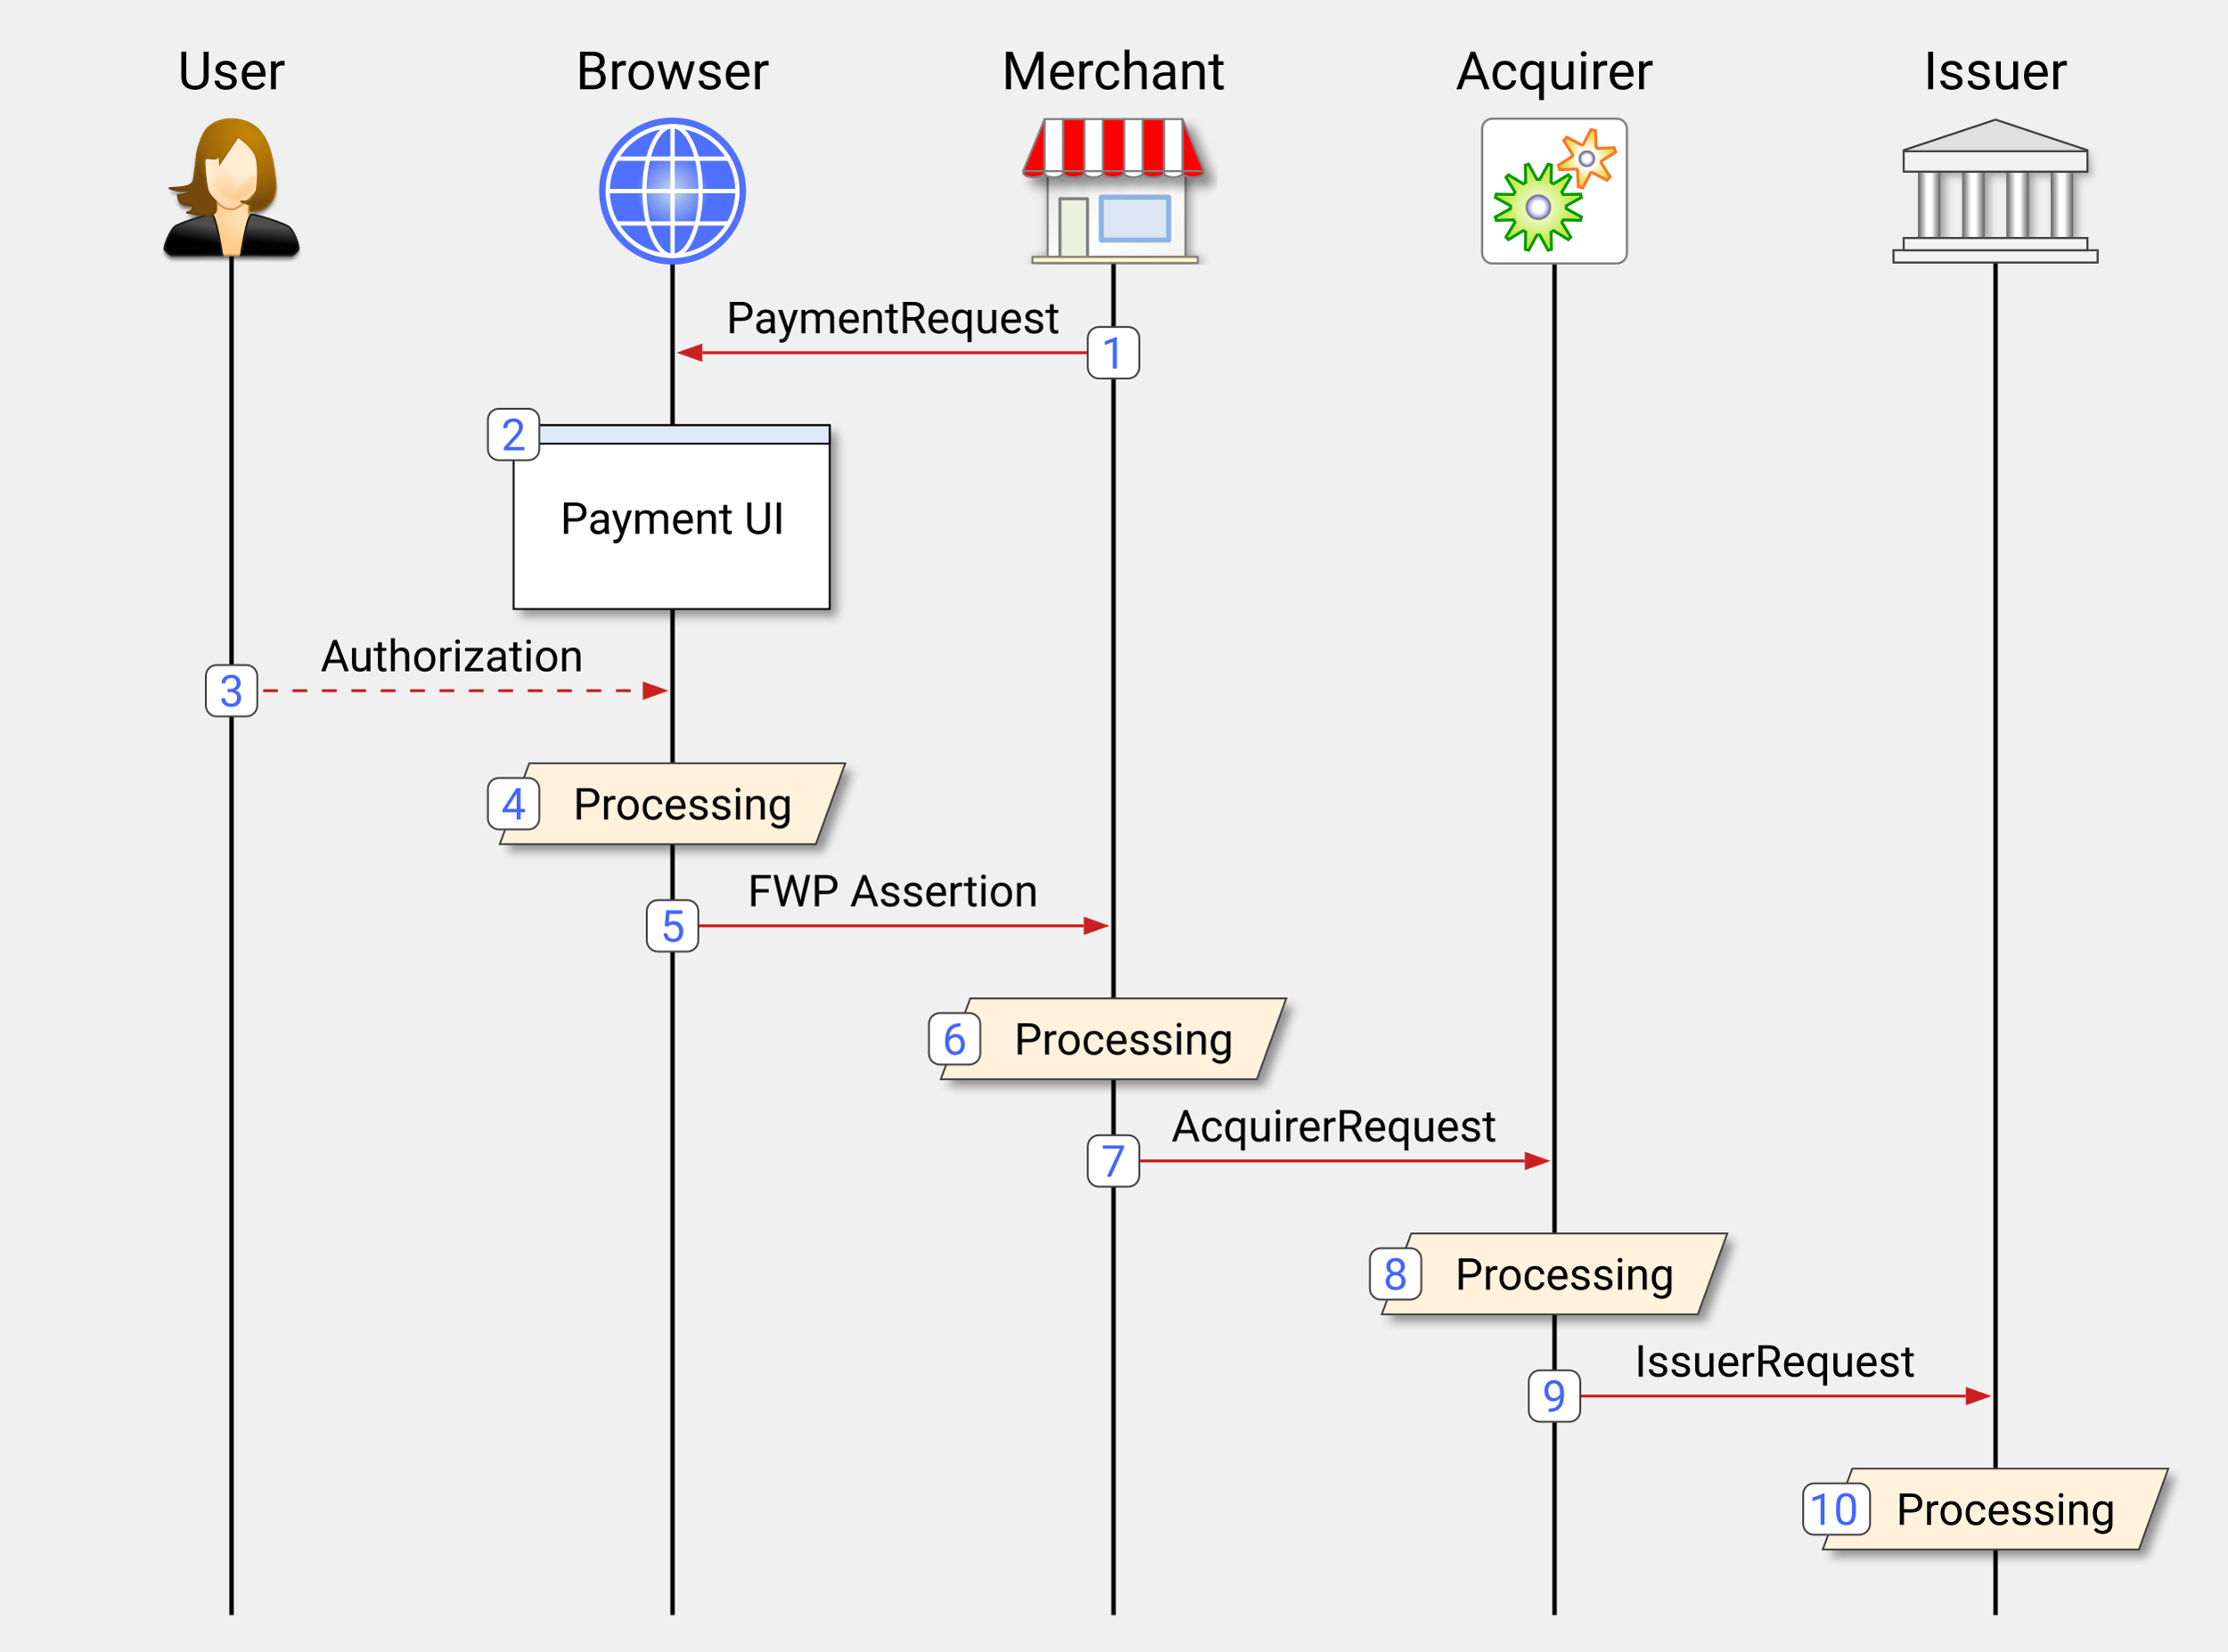
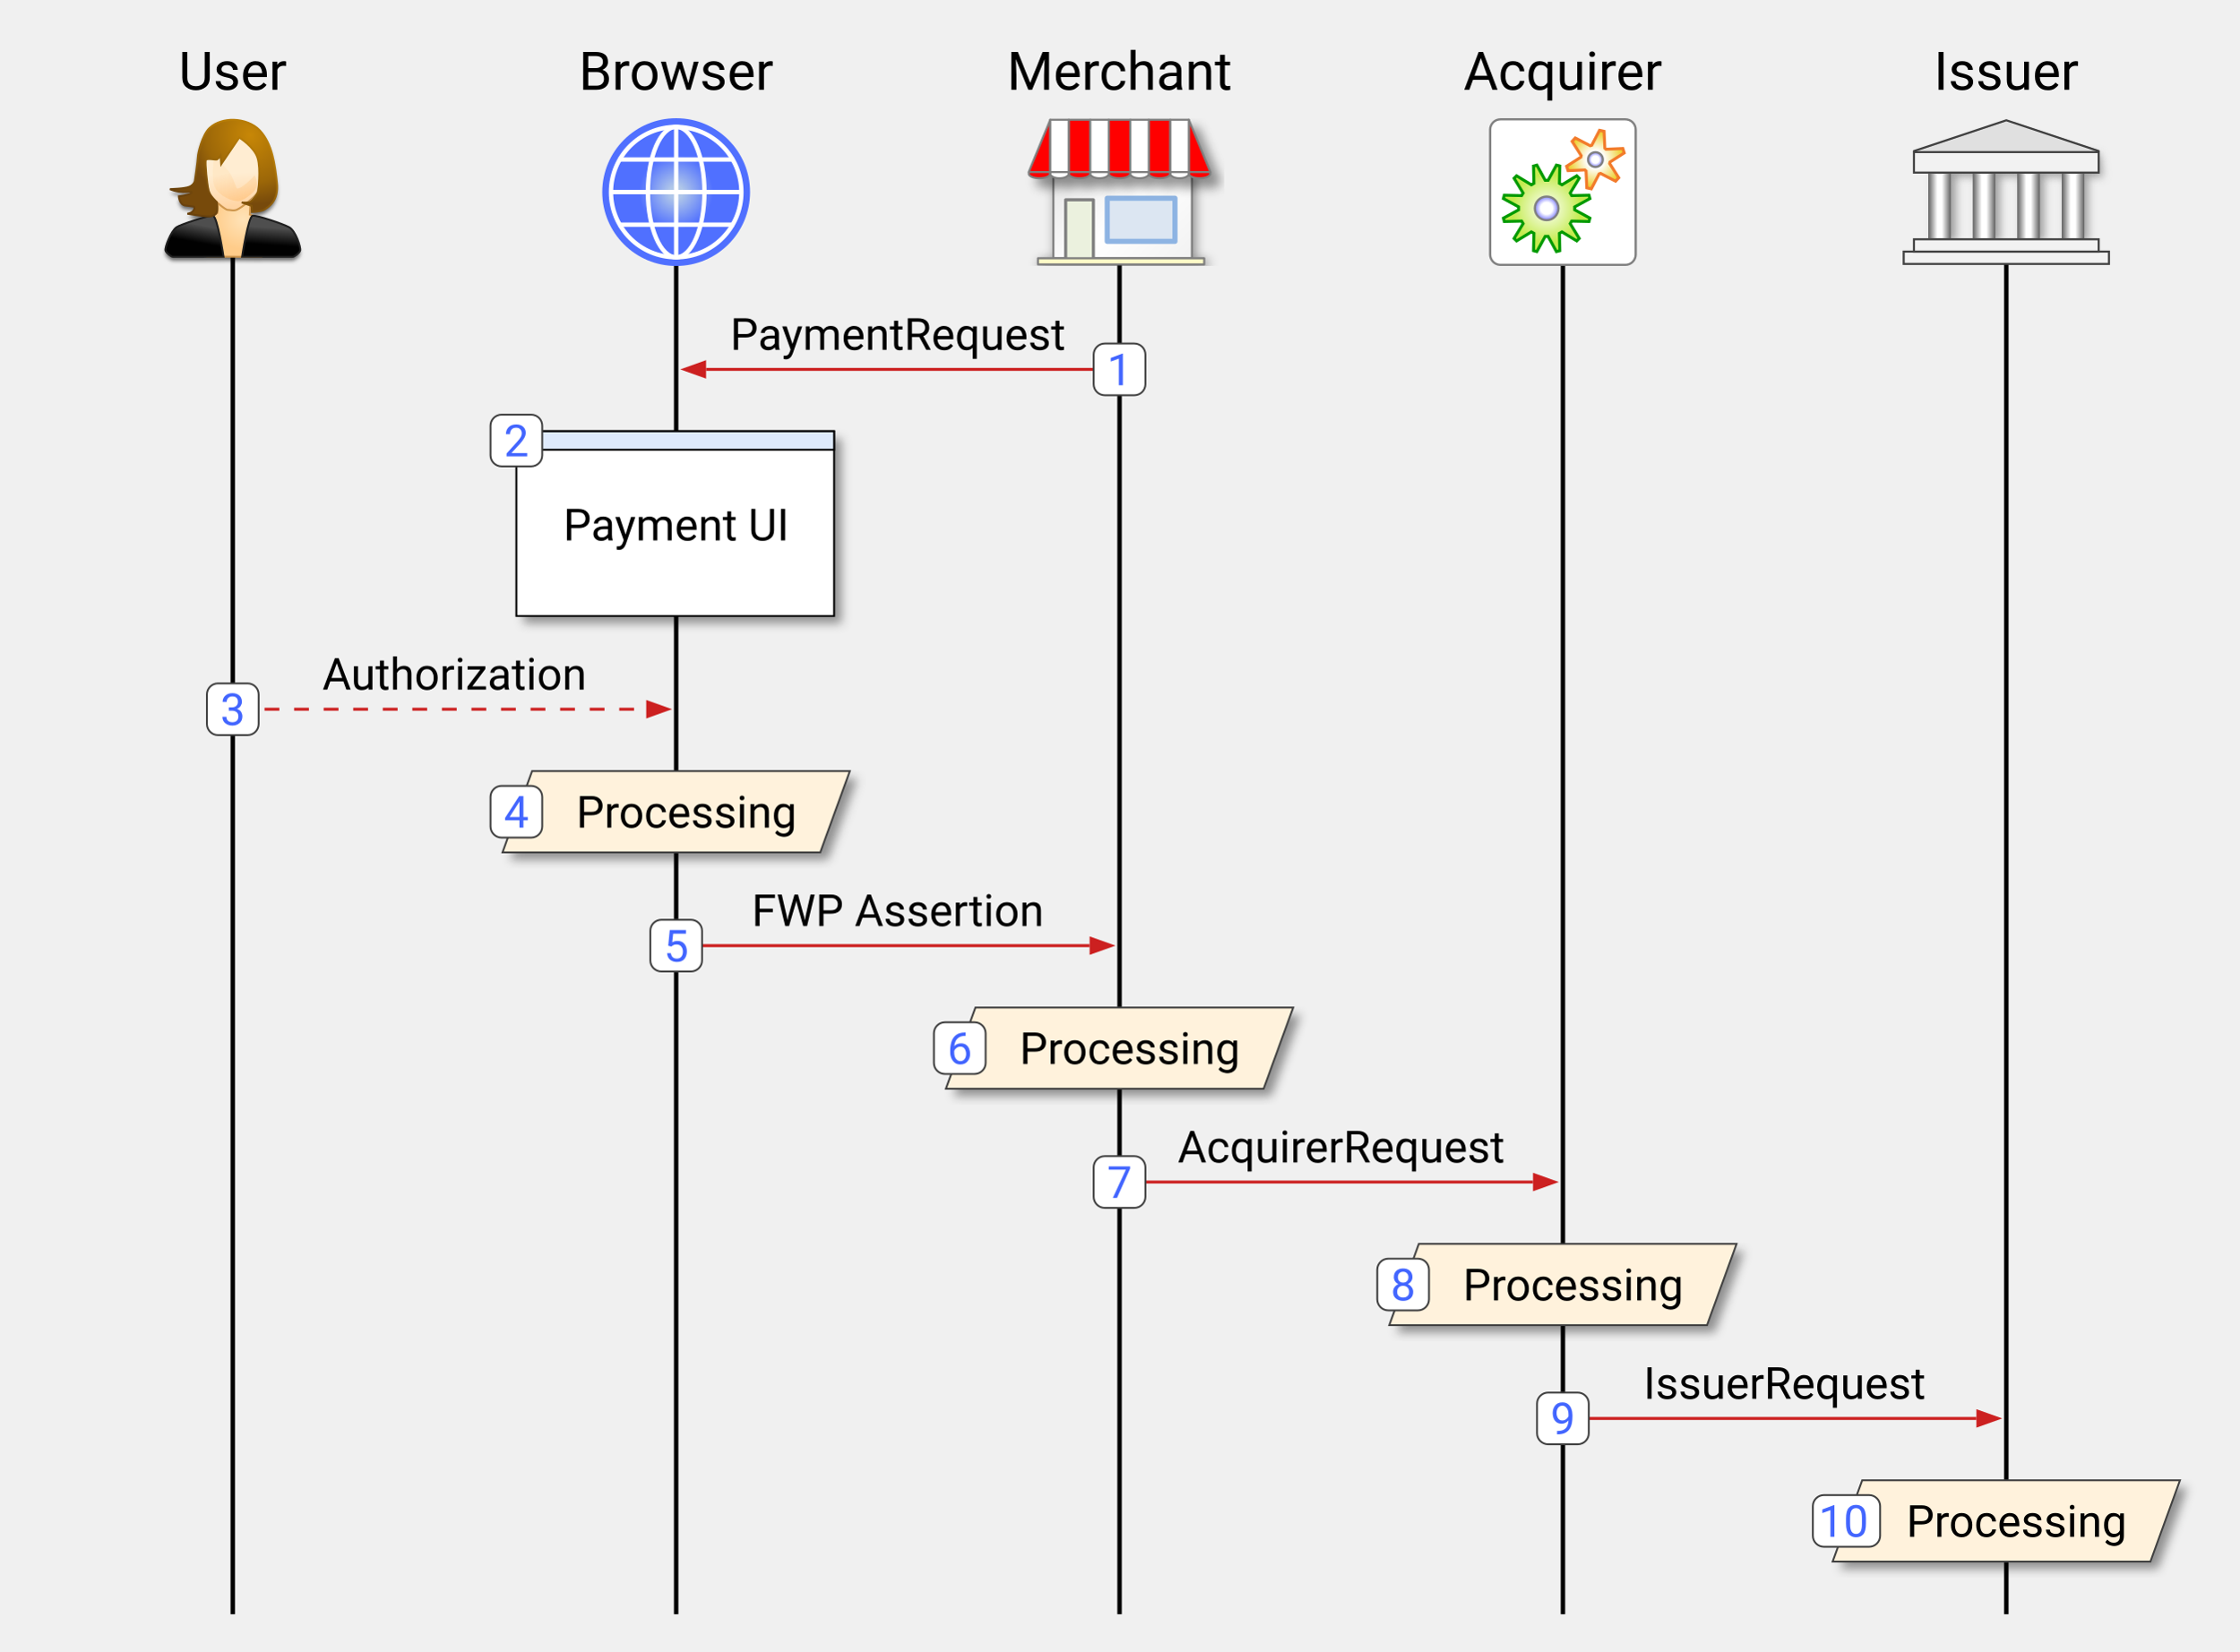
- <svg xmlns="http://www.w3.org/2000/svg" xmlns:xlink="http://www.w3.org/1999/xlink" viewBox="0 0 606 449.6">
+ <svg xmlns="http://www.w3.org/2000/svg" xmlns:xlink="http://www.w3.org/1999/xlink" viewBox="0 0 606 447">
  <defs>
    <filter id="dropShaddow">
      <feGaussianBlur stdDeviation="1.3" />
    </filter>
    <marker id="arrowHead" markerWidth="7" markerHeight="5" refX="0" refY="2.5" orient="auto" markerUnits="userSpaceOnUse">
      <polygon points="0 0, 7 2.5, 0 5" fill="#cc2020" />
    </marker>
  </defs>
-   <line x1="63" y1="67" x2="63" y2="439.6" stroke-width="1.2" stroke="black" />
-   <line x1="183" y1="67" x2="183" y2="439.6" stroke-width="1.2" stroke="black" />
-   <line x1="303" y1="67" x2="303" y2="439.6" stroke-width="1.2" stroke="black" />
-   <line x1="423" y1="67" x2="423" y2="439.6" stroke-width="1.2" stroke="black" />
-   <line x1="543" y1="67" x2="543" y2="439.6" stroke-width="1.2" stroke="black" />
+   <line x1="63" y1="67" x2="63" y2="437" stroke-width="1.2" stroke="black" />
+   <line x1="183" y1="67" x2="183" y2="437" stroke-width="1.2" stroke="black" />
+   <line x1="303" y1="67" x2="303" y2="437" stroke-width="1.2" stroke="black" />
+   <line x1="423" y1="67" x2="423" y2="437" stroke-width="1.2" stroke="black" />
+   <line x1="543" y1="67" x2="543" y2="437" stroke-width="1.2" stroke="black" />
  <svg x="43" y="32.0" width="40" height="40.0" viewBox="0 0 128 128" version="1.1" id="svg3129">
    <defs id="defs3131">
      <linearGradient id="e">
        <stop stop-color="#010101" offset="0" id="stop3134" />
        <stop stop-color="#4e4e4e" offset="1" id="stop3136" />
      </linearGradient>
      <linearGradient id="a">
        <stop stop-color="#868aa8" stop-opacity=".686" offset="0" id="stop3139" />
        <stop stop-color="#a0a4bb" stop-opacity=".561" offset="1" id="stop3141" />
      </linearGradient>
      <linearGradient id="b">
        <stop stop-color="#ffe2ba" stop-opacity=".547" offset="0" id="stop3144" />
        <stop stop-color="#ffc684" offset="1" id="stop3146" />
      </linearGradient>
      <linearGradient id="c">
        <stop stop-color="#ffedd2" offset="0" id="stop3149" />
        <stop stop-color="#ffd5a5" offset="1" id="stop3151" />
      </linearGradient>
      <linearGradient id="d">
        <stop stop-color="#b3b3b3" offset="0" id="stop3154" />
        <stop stop-color="#ce964d" offset="1" id="stop3156" />
      </linearGradient>
      <filter id="f">
        <feGaussianBlur stdDeviation="0.314" id="feGaussianBlur3159" />
      </filter>
      <linearGradient id="y" y2="56.036" xlink:href="#c" gradientUnits="userSpaceOnUse" x2="4.821" gradientTransform="translate(41.286,2.5714)" y1="38.893" x1="3.571" />
      <linearGradient id="x" y2="58.036" xlink:href="#d" gradientUnits="userSpaceOnUse" x2="8.234" gradientTransform="translate(41.286,2.5714)" y1="34.993" x1="9.681" />
      <linearGradient id="w" y2="55.411" xlink:href="#b" gradientUnits="userSpaceOnUse" x2="6.161" gradientTransform="translate(41.286,2.5714)" y1="38.536" x1="1.786" />
      <radialGradient id="j" gradientUnits="userSpaceOnUse" cy="20.53" cx="3.489" gradientTransform="matrix(1,0,0,0.73258,61.286,8.1921)" r="19.097">
        <stop stop-color="#be984f" offset="0" id="stop3165" />
        <stop stop-color="#754c0a" offset="1" id="stop3167" />
      </radialGradient>
      <linearGradient id="v" y2="29.25" gradientUnits="userSpaceOnUse" x2="-7.321" gradientTransform="translate(61.286,2.5714)" y1="7.286" x1="-6.786">
        <stop stop-color="#b47a06" offset="0" id="stop3170" />
        <stop stop-color="#6a410c" offset="1" id="stop3172" />
      </linearGradient>
      <radialGradient id="i" gradientUnits="userSpaceOnUse" cy="26.852" cx="12.304" gradientTransform="matrix(-1.3742,-1.1543,1.6293,-1.9396,7.0338,90.784)" r="4.873">
        <stop stop-color="#b37a07" offset="0" id="stop3175" />
        <stop stop-color="#7c4f0b" offset="1" id="stop3177" />
      </radialGradient>
      <linearGradient id="u" y2="38.714" gradientUnits="userSpaceOnUse" x2="10.893" gradientTransform="translate(21.286,2.5714)" y1="16.214" x1="10">
        <stop stop-color="#af7606" offset="0" id="stop3180" />
        <stop stop-color="#6a410b" stop-opacity=".969" offset="1" id="stop3182" />
      </linearGradient>
      <linearGradient id="t" y2="100.86" gradientUnits="userSpaceOnUse" x2="15" gradientTransform="translate(81.286,2.5714)" y1="79.429" x1="-52.143">
        <stop stop-color="#a0a3bb" stop-opacity=".957" offset="0" id="stop3185" />
        <stop stop-color="#d0d1e2" offset="1" id="stop3187" />
      </linearGradient>
      <linearGradient id="s" y2="56.929" xlink:href="#a" gradientUnits="userSpaceOnUse" x2="-58.571" gradientTransform="translate(81.286,2.5714)" y1="101.57" x1="-16.25" />
      <linearGradient id="r" y2="90.5" gradientUnits="userSpaceOnUse" x2="-21.071" gradientTransform="translate(81.286,2.5714)" y1="72.464" x1="-58.214">
        <stop stop-color="#79819d" stop-opacity=".829" offset="0" id="stop3191" />
        <stop stop-color="#e2e2ed" stop-opacity=".424" offset="1" id="stop3193" />
      </linearGradient>
      <radialGradient id="h" gradientUnits="userSpaceOnUse" cy="93.388" cx="150.89" gradientTransform="matrix(-0.662,0.80825,-0.80978,-0.65231,267.69,34.405)" r="14.984">
        <stop stop-color="#ffe3b8" offset="0" id="stop3196" />
        <stop stop-color="#ffcc8a" offset="1" id="stop3198" />
      </radialGradient>
      <linearGradient id="q" y2="56.036" xlink:href="#c" gradientUnits="userSpaceOnUse" x2="4.821" gradientTransform="translate(81.286,32.571)" y1="38.893" x1="3.571" />
      <linearGradient id="p" y2="55.179" xlink:href="#d" gradientUnits="userSpaceOnUse" x2="7.699" gradientTransform="translate(81.286,32.571)" y1="34.993" x1="9.681" />
      <linearGradient id="o" y2="55.411" xlink:href="#b" gradientUnits="userSpaceOnUse" x2="6.161" gradientTransform="translate(83.286,32.571)" y1="38.536" x1="1.786" />
      <linearGradient id="n" y2="96.117" xlink:href="#e" gradientUnits="userSpaceOnUse" x2="69.827" gradientTransform="translate(1.2857,2.5714)" y1="105.18" x1="68.16" />
      <radialGradient id="g" gradientUnits="userSpaceOnUse" cy="41.346" cx="141.71" gradientTransform="matrix(-1.0275,0.58941,-0.64296,-1.1208,268.12,14.284)" r="28.364">
        <stop stop-color="#b37906" offset="0" id="stop3205" style="stop-color:#c78707;stop-opacity:1;" />
        <stop stop-color="#976408" offset="0.683" id="stop3207" style="stop-color:#9c6708;stop-opacity:1;" />
        <stop stop-color="#74490b" offset="1" id="stop3209" style="stop-color:#774a0b;stop-opacity:1;" />
      </radialGradient>
      <linearGradient id="m" y2="82.286" gradientUnits="userSpaceOnUse" x2="122.14" gradientTransform="translate(-58.714,2.5714)" y1="45.5" x1="144.11">
        <stop stop-color="#b77c06" offset="0" id="stop3212" />
        <stop stop-color="#69410c" offset="1" id="stop3214" />
      </linearGradient>
      <linearGradient id="l" y2="97.188" xlink:href="#e" gradientUnits="userSpaceOnUse" x2="66.077" gradientTransform="matrix(-1,0,0,1,172.39,2.5714)" y1="106.26" x1="66.731" />
      <linearGradient id="k" y2="56.929" xlink:href="#a" gradientUnits="userSpaceOnUse" x2="-58.571" gradientTransform="translate(380,2)" y1="101.57" x1="-16.25" />
      <filter id="z">
        <feGaussianBlur stdDeviation="1.055" id="feGaussianBlur3219" />
      </filter>
      <linearGradient xlink:href="#c" id="linearGradient3279" gradientUnits="userSpaceOnUse" gradientTransform="matrix(1.656798,0,0,1.656798,54.82269,-16.61489)" x1="3.571" y1="38.893" x2="4.821" y2="56.036" />
      <linearGradient xlink:href="#d" id="linearGradient3281" gradientUnits="userSpaceOnUse" gradientTransform="matrix(1.656798,0,0,1.656798,54.82269,-16.61489)" x1="9.681" y1="34.993" x2="7.699" y2="55.179" />
      <radialGradient xlink:href="#h" id="radialGradient3284" gradientUnits="userSpaceOnUse" gradientTransform="matrix(-1.0968,1.339107,-1.341642,-1.080746,363.6564,-13.57632)" cx="150.89" cy="93.388" r="14.984" />
      <linearGradient xlink:href="#b" id="linearGradient3309" gradientUnits="userSpaceOnUse" gradientTransform="translate(83.286,32.571)" x1="1.786" y1="38.536" x2="6.161" y2="55.411" />
      <linearGradient xlink:href="#e" id="linearGradient3312" gradientUnits="userSpaceOnUse" gradientTransform="matrix(-1.656798,0,0,1.656798,205.7636,-66.31816)" x1="66.731" y1="106.26" x2="66.077" y2="97.188" />
      <radialGradient xlink:href="#g" id="radialGradient3315" gradientUnits="userSpaceOnUse" gradientTransform="matrix(-1.70236,0.9765331,-1.065255,-1.856939,364.3688,-46.91275)" cx="141.71" cy="41.346" r="28.364" />
      <linearGradient xlink:href="#m" id="linearGradient3317" gradientUnits="userSpaceOnUse" gradientTransform="matrix(1.656798,0,0,1.656798,-177.129,-66.31816)" x1="144.11" y1="45.5" x2="122.14" y2="82.286" />
      <linearGradient xlink:href="#e" id="linearGradient3320" gradientUnits="userSpaceOnUse" gradientTransform="matrix(1.656798,0,0,1.656798,-77.72162,-66.31816)" x1="68.16" y1="105.18" x2="69.827" y2="96.117" />
    </defs>
    <g transform="matrix(1.656798,0,0,1.656798,-574.7538,-66.31816)" id="g3223" style="opacity:0.572;filter:url(#z)">
      <path d="m 395.19,79.812 -17.875,1.781 0.188,9.906 -2.25,1.562 c -0.021,-0.007 -0.041,-0.028 -0.062,-0.031 -2.33,-0.357 -19.08,5.969 -19.08,5.969 -1.282,0.566 -6.295,10.673 -5.781,12.25 0.432,1.326 3.13,3.25 3.844,3.25 0.714,0 26.531,-0.031 26.531,-0.031 0,0 1.4e-4,-0.062 0,-0.062 l 19.812,0.125 v -0.062 c 7.6,0.009 15.965,0.031 16.406,0.031 0.714,0 3.38,-1.924 3.812,-3.25 0.514,-1.577 -4.468,-11.684 -5.75,-12.25 0,0 -15.834,-5.982 -18.812,-5.969 l -1.719,-0.625 0.73,-12.595 z" id="path3227" />
      <path d="m 379.11,61.429 0.357,4.643 9.464,-13.929 c 0,0 9.643,6.071 9.821,10.714 0.179,4.643 0.179,16.964 0,17.679 -0.18,0.714 -2.68,4.464 -3.93,5.178 -1.25,0.714 -4.643,0.357 -4.643,0.357 l 5.179,1.786 0.179,3.214 c 0,0 5,-0.179 6.786,-1.429 1.786,-1.25 7.321,-4.286 6.25,-13.929 -1.08,-9.642 -3.58,-22.856 -8.94,-27.32 -5.35,-4.464 -10.89,-5.357 -13.57,-5.536 -2.679,-0.179 -8.214,-1.071 -12.679,4.286 -4.464,5.357 -6.071,13.393 -6.071,15 0,1.607 -1.607,12.679 -1.607,12.679 0,0 -0.357,1.964 -2.857,3.036 -2.5,1.071 -10.179,1.25 -10.179,1.25 2.899,1.265 5.975,1.671 9.107,1.429 0.714,-0.179 3.304,-0.446 2.054,0.625 -1.25,1.071 -6.518,1.696 -6.518,1.696 0,0 0.268,4.464 3.482,4.821 3.214,0.357 4.018,0.536 4.018,0.536 0,0 1.161,-0.179 0.446,1.607 -0.714,1.786 -3.482,2.143 -3.482,2.143 0,0 11.607,1.964 12.857,1.25 1.25,-0.714 1.872,-0.78 2.321,-1.607 0.911,-1.674 0.179,-5.714 0.179,-5.714 0,0 -3.571,-3.214 -4.286,-5.893 -0.714,-2.679 -1.964,-14.821 -1.429,-16.071 0.536,-1.25 5.179,0 5.893,-0.357 0.72,-0.359 1.79,-2.144 1.79,-2.144 z" id="path3231" />
    </g>
    <path style="fill:url(#radialGradient3284);stroke:#ce954d;stroke-width:1.65px" id="path3257" d="m 50.382,65.547 0.296,16.433 -9.765,6.749 0.888,31.105 47.048,0.293 -2.071,-33.746 -7.989,-2.935 1.19,-20.844 z" />
    <path style="fill:url(#linearGradient3279);stroke:url(#linearGradient3281);stroke-width:1.657px" id="path3259" d="m 39.178,45.248 c 0,0 3.081,16.125 5.021,20.501 1.884,4.25 13.18,13.598 15.272,13.598 2.092,0 5.217,1.195 8.083,-0.087 4.856,-2.171 15.63,-11.372 17.231,-13.93 3.546,-5.668 2.798,-30.84 2.798,-30.84 L 69.58,10.821 40.011,28.093 z" />
    <path style="fill:url(#linearGradient3309);filter:url(#f)" id="path3261" d="m 98.107,80.571 c -2.722,3.171 -6.603,5.214 -8.036,5.357 -3.571,0.357 -10.488,-2.801 -12.679,-7.321 -1.871,-3.86 -0.536,-15.179 -0.536,-15.179 0,0 4.525,2.521 7.758,6.86 2.589,3.475 3.966,8.949 4.385,9.033 2.232,0.446 8.839,-6.071 9.018,-6.786 0.179,-0.714 3.053,4.58 0.09,8.036 z" transform="matrix(1.656798,0,0,1.656798,-79.85176,-70.57845)" />
    <path d="m 56.006,120.02 c 0,0 -5.325,-34.91 -9.172,-35.504 -3.846,-0.592 -28.315,7.645 -31.589,9.904 -4.734,3.266 -10.388,17.661 -9.536,20.274 0.716,2.197 5.152,5.376 6.336,5.376 1.185,0 43.961,-0.05 43.961,-0.05 z" id="path3265" style="fill:url(#linearGradient3320);stroke:#1f1f1f;stroke-width:1.657px" />
    <path d="M 53.343,32.143 53.935,39.835 69.615,16.758 c 0,0 13.105,8.146 15.958,17.961 2.8,9.63 0.61,27.897 0.314,29.08 -0.296,1.183 -4.438,7.396 -6.509,8.58 -2.071,1.183 -7.692,0.592 -7.692,0.592 l 8.58,2.959 0.296,5.325 c 0,0 8.284,-0.296 11.243,-2.367 C 94.763,76.817 103.935,71.787 102.159,55.81 100.384,39.834 98.183,22.163 87.367,10.545 81.851,4.621 72.972,1.622 64.882,1.374 57.494,1.147 49.254,3.403 43.876,8.474 37.374,14.605 33.817,30.664 33.817,33.326 c 0,2.663 -2.663,21.007 -2.663,21.007 0,0 -0.592,3.254 -4.734,5.03 -4.142,1.775 -16.865,2.071 -16.865,2.071 4.803,2.096 9.9,2.768 15.089,2.367 1.183,-0.296 5.473,-0.74 3.402,1.035 -2.071,1.775 -10.799,2.811 -10.799,2.811 0,0 0.444,7.396 5.769,7.988 5.325,0.592 6.657,0.888 6.657,0.888 0,0 1.923,-0.296 0.74,2.663 -1.183,2.959 -5.769,3.55 -5.769,3.55 0,0 19.23,3.254 21.301,2.071 2.071,-1.183 3.101,-1.293 3.846,-2.663 1.509,-2.773 0.296,-9.467 0.296,-9.467 0,0 -5.917,-5.325 -7.101,-9.763 -1.183,-4.438 -3.254,-24.555 -2.367,-26.626 0.888,-2.071 8.58,0 9.763,-0.592 1.185,-0.593 2.961,-3.552 2.961,-3.552 z" id="path3267" style="fill:url(#radialGradient3315);stroke:url(#linearGradient3317);stroke-width:1.657px" />
    <path d="m 72.042,120.02 c 0,0 5.325,-34.91 9.172,-35.504 3.846,-0.592 26,6.891 31.589,9.904 5.588,3.013 10.388,17.661 9.536,20.274 -0.716,2.197 -5.152,5.376 -6.336,5.376 -1.176,0 -43.957,-0.05 -43.957,-0.05 z" id="path3269" style="fill:url(#linearGradient3312);stroke:#1f1f1f;stroke-width:1.657px" />
  </svg>
  <text x="63" y="24.3" fill="black" font-family="Roboto,sans-serif" font-size="14.4" text-anchor="middle">User</text>
  <svg x="163" y="32.0" width="40" height="40.0" viewBox="0 0 68 68">
    <defs>
      <radialGradient id="browserWorld">
        <stop offset="0.09" stop-color="#afc6e9" />
        <stop offset="0.5" stop-color="#5070ff" />
      </radialGradient>
    </defs>
    <circle cx="34" cy="34" r="34" fill="url(#browserWorld)" />
    <g fill="none" stroke="white" stroke-width="2">
      <circle cx="34" cy="34" r="30" />
      <ellipse cx="34" cy="34" rx="13" ry="30" />
      <line x1="34" y1="4" x2="34" y2="64" />
      <line x1="4" y1="34" x2="64" y2="34" />
      <line x1="7.5" y1="19" x2="60.5" y2="19" />
      <line x1="7.5" y1="49" x2="60.5" y2="49" />
    </g>
  </svg>
  <text x="183" y="24.3" fill="black" font-family="Roboto,sans-serif" font-size="14.4" text-anchor="middle">Browser</text>
  <svg x="274.667" y="32.0" width="56.667" height="40.0" viewBox="0 0 68 48" version="1.1" id="svg158">
    <defs id="defs52">
      <filter id="fx0" x="-128" y="-72" width="1536" height="864" filterUnits="userSpaceOnUse" primitiveUnits="userSpaceOnUse">
        <feComponentTransfer color-interpolation-filters="sRGB" id="feComponentTransfer10">
          <feFuncR type="discrete" tableValues="0 0" id="feFuncR2" />
          <feFuncG type="discrete" tableValues="0 0" id="feFuncG4" />
          <feFuncB type="discrete" tableValues="0 0" id="feFuncB6" />
          <feFuncA type="linear" slope="0.4" intercept="0" id="feFuncA8" />
        </feComponentTransfer>
        <feGaussianBlur stdDeviation="1.778 1.778" id="feGaussianBlur12" />
      </filter>
      <filter id="fx1" x="-128" y="-72" width="1536" height="864" filterUnits="userSpaceOnUse" primitiveUnits="userSpaceOnUse">
        <feComponentTransfer color-interpolation-filters="sRGB" id="feComponentTransfer23">
          <feFuncR type="discrete" tableValues="0 0" id="feFuncR15" />
          <feFuncG type="discrete" tableValues="0 0" id="feFuncG17" />
          <feFuncB type="discrete" tableValues="0 0" id="feFuncB19" />
          <feFuncA type="linear" slope="0.4" intercept="0" id="feFuncA21" />
        </feComponentTransfer>
        <feGaussianBlur stdDeviation="1.778 1.778" id="feGaussianBlur25" />
      </filter>
      <clipPath id="clip2">
        <rect x="0" y="0" width="1280" height="720" id="rect28" />
      </clipPath>
      <clipPath id="clip3">
        <rect x="-2" y="-2" width="73" height="46" id="rect31" />
      </clipPath>
      <clipPath id="clip4">
        <rect x="0" y="0" width="69" height="44" id="rect34" />
      </clipPath>
      <linearGradient x1="291" y1="69" x2="327" y2="105" gradientUnits="userSpaceOnUse" spreadMethod="reflect" id="fill5" gradientTransform="translate(-274,-55)">
        <stop offset="0" stop-color="#E6E6E6" id="stop37" />
        <stop offset="0.006" stop-color="#E6E6E6" id="stop39" />
        <stop offset="0.49" stop-color="#FFFFFF" id="stop41" />
        <stop offset="1" stop-color="#F2F2F2" id="stop43" />
      </linearGradient>
      <clipPath id="clip6">
        <rect x="-2" y="-2" width="77" height="38" id="rect46" />
      </clipPath>
      <clipPath id="clip7">
        <rect x="0" y="0" width="74" height="34" id="rect49" />
      </clipPath>
    </defs>
    <g clip-path="url(#clip3)" filter="url(#fx0)" transform="translate(1,12)" id="g68">
      <g clip-path="url(#clip4)" id="g66">
        <rect x="12.329" y="7.328" width="45" height="27" stroke="#7f7f7f" stroke-linejoin="round" stroke-miterlimit="10" fill="#ff0000" id="rect56" />
        <rect x="16.329" y="15.329" width="9" height="20" stroke="#7f7f7f" stroke-linejoin="round" stroke-miterlimit="10" fill="#ebf1de" id="rect58" />
        <rect x="0" y="0" width="14" height="22" stroke="#8eb4e3" stroke-width="2" stroke-linejoin="round" stroke-miterlimit="10" fill="#dce6f2" transform="matrix(0,-1,-1,0,51.8284,28.8284)" id="rect60" />
        <path d="m 25.328,25.328 1e-4,1e-4" stroke="#4a7ebb" stroke-linejoin="round" stroke-miterlimit="10" fill="none" fill-rule="evenodd" id="path62" />
        <rect x="7.328" y="34.328" width="54" height="2" stroke="#7f7f7f" stroke-linejoin="round" stroke-miterlimit="10" fill="#fdfac7" id="rect64" />
      </g>
    </g>
    <rect x="12.5" y="18.5" width="45" height="27" stroke="#7f7f7f" stroke-width="0.667" stroke-linejoin="round" stroke-miterlimit="10" fill="url(#fill5)" id="rect70" style="fill:url(#fill5)" />
    <rect x="16.5" y="26.5" width="9" height="20" stroke="#7f7f7f" stroke-linejoin="round" stroke-miterlimit="10" fill="#ebf1de" id="rect72" />
    <rect x="-40" y="-52" width="14" height="22" stroke="#8eb4e3" stroke-width="1.667" stroke-linejoin="round" stroke-miterlimit="10" fill="#dce6f2" transform="matrix(0,-1,-1,0,0,0)" id="rect74" />
    <path d="m 25.5,36.5 v 10e-5" stroke="#4a7ebb" stroke-linejoin="round" stroke-miterlimit="10" fill="none" fill-rule="evenodd" id="path76" />
    <g clip-path="url(#clip6)" filter="url(#fx1)" transform="translate(0,-4)" id="g118">
      <g clip-path="url(#clip7)" id="g116">
        <path d="m 7.328,24.828 c 0,-0.829 1.567,-1.5 3.5,-1.5 1.933,0 3.5,0.671 3.5,1.5 0,0.828 -1.567,1.5 -3.5,1.5 -1.933,0 -3.5,-0.672 -3.5,-1.5 z" stroke="#7f7f7f" stroke-linejoin="round" stroke-miterlimit="10" fill="#ff0000" fill-rule="evenodd" id="path80" />
        <path d="m 20.328,24.828 c 0,-0.829 1.567,-1.5 3.5,-1.5 1.933,0 3.5,0.671 3.5,1.5 0,0.828 -1.567,1.5 -3.5,1.5 -1.933,0 -3.5,-0.672 -3.5,-1.5 z" stroke="#7f7f7f" stroke-linejoin="round" stroke-miterlimit="10" fill="#ff0000" fill-rule="evenodd" id="path82" />
        <path d="m 33.328,24.828 c 0,-0.829 1.567,-1.5 3.5,-1.5 1.933,0 3.5,0.671 3.5,1.5 0,0.828 -1.567,1.5 -3.5,1.5 -1.933,0 -3.5,-0.672 -3.5,-1.5 z" stroke="#7f7f7f" stroke-linejoin="round" stroke-miterlimit="10" fill="#ff0000" fill-rule="evenodd" id="path84" />
        <path d="m 46.328,24.828 c 0,-0.829 1.567,-1.5 3.5,-1.5 1.933,0 3.5,0.671 3.5,1.5 0,0.828 -1.567,1.5 -3.5,1.5 -1.933,0 -3.5,-0.672 -3.5,-1.5 z" stroke="#7f7f7f" stroke-linejoin="round" stroke-miterlimit="10" fill="#ff0000" fill-rule="evenodd" id="path86" />
        <path d="m 59.328,24.828 c 0,-0.829 1.567,-1.5 3.5,-1.5 1.933,0 3.5,0.671 3.5,1.5 0,0.828 -1.567,1.5 -3.5,1.5 -1.933,0 -3.5,-0.672 -3.5,-1.5 z" stroke="#7f7f7f" stroke-linejoin="round" stroke-miterlimit="10" fill="#ff0000" fill-rule="evenodd" id="path88" />
        <path d="m 14.329,24.828 c 0,-0.829 1.343,-1.5 3,-1.5 1.657,0 3,0.671 3,1.5 0,0.828 -1.343,1.5 -3,1.5 -1.657,0 -3,-0.672 -3,-1.5 z" stroke="#7f7f7f" stroke-linejoin="round" stroke-miterlimit="10" fill="#ffffff" fill-rule="evenodd" id="path90" />
        <path d="m 27.328,24.828 c 0,-0.829 1.343,-1.5 3,-1.5 1.657,0 3,0.671 3,1.5 0,0.828 -1.343,1.5 -3,1.5 -1.657,0 -3,-0.672 -3,-1.5 z" stroke="#7f7f7f" stroke-linejoin="round" stroke-miterlimit="10" fill="#ffffff" fill-rule="evenodd" id="path92" />
        <path d="m 40.328,24.828 c 0,-0.829 1.343,-1.5 3,-1.5 1.657,0 3,0.671 3,1.5 0,0.828 -1.343,1.5 -3,1.5 -1.657,0 -3,-0.672 -3,-1.5 z" stroke="#7f7f7f" stroke-linejoin="round" stroke-miterlimit="10" fill="#ffffff" fill-rule="evenodd" id="path94" />
        <path d="m 53.328,24.828 c 0,-0.829 1.343,-1.5 3,-1.5 1.657,0 3,0.671 3,1.5 0,0.828 -1.343,1.5 -3,1.5 -1.657,0 -3,-0.672 -3,-1.5 z" stroke="#7f7f7f" stroke-linejoin="round" stroke-miterlimit="10" fill="#ffffff" fill-rule="evenodd" id="path96" />
        <path d="M 0,17 V 0 l 7,17 z" stroke="#7f7f7f" stroke-linejoin="round" stroke-miterlimit="10" fill="#ff0000" fill-rule="evenodd" transform="matrix(-1,0,0,1,14.3285,7.32848)" id="path98" />
        <rect x="20.329" y="7.328" width="7" height="17" stroke="#7f7f7f" stroke-linejoin="round" stroke-miterlimit="10" fill="#ff0000" id="rect100" />
        <rect x="33.328" y="7.328" width="7" height="17" stroke="#7f7f7f" stroke-linejoin="round" stroke-miterlimit="10" fill="#ff0000" id="rect102" />
        <rect x="46.328" y="7.328" width="7" height="17" stroke="#7f7f7f" stroke-linejoin="round" stroke-miterlimit="10" fill="#ff0000" id="rect104" />
        <path d="M 59.328,24.328 V 7.328 l 7,17 z" stroke="#7f7f7f" stroke-linejoin="round" stroke-miterlimit="10" fill="#ff0000" fill-rule="evenodd" id="path106" />
        <rect x="14.329" y="7.328" width="6" height="17" stroke="#7f7f7f" stroke-linejoin="round" stroke-miterlimit="10" fill="#ffffff" id="rect108" />
        <rect x="27.329" y="7.328" width="6" height="17" stroke="#7f7f7f" stroke-linejoin="round" stroke-miterlimit="10" fill="#ffffff" id="rect110" />
        <rect x="40.328" y="7.328" width="6" height="17" stroke="#7f7f7f" stroke-linejoin="round" stroke-miterlimit="10" fill="#ffffff" id="rect112" />
        <rect x="53.328" y="7.328" width="6" height="17" stroke="#7f7f7f" stroke-linejoin="round" stroke-miterlimit="10" fill="#ffffff" id="rect114" />
      </g>
    </g>
    <path d="m 4.5,18 c 0,-0.829 1.567,-1.5 3.5,-1.5 1.933,0 3.5,0.671 3.5,1.5 0,0.828 -1.567,1.5 -3.5,1.5 -1.933,0 -3.5,-0.672 -3.5,-1.5 z" stroke="#7f7f7f" stroke-width="0.667" stroke-linejoin="round" stroke-miterlimit="10" fill="#ff0000" fill-rule="evenodd" id="path120" />
    <path d="m 17.5,18 c 0,-0.829 1.567,-1.5 3.5,-1.5 1.933,0 3.5,0.671 3.5,1.5 0,0.828 -1.567,1.5 -3.5,1.5 -1.933,0 -3.5,-0.672 -3.5,-1.5 z" stroke="#7f7f7f" stroke-width="0.667" stroke-linejoin="round" stroke-miterlimit="10" fill="#ff0000" fill-rule="evenodd" id="path122" />
    <path d="m 30.5,18 c 0,-0.829 1.567,-1.5 3.5,-1.5 1.933,0 3.5,0.671 3.5,1.5 0,0.828 -1.567,1.5 -3.5,1.5 -1.933,0 -3.5,-0.672 -3.5,-1.5 z" stroke="#7f7f7f" stroke-width="0.667" stroke-linejoin="round" stroke-miterlimit="10" fill="#ff0000" fill-rule="evenodd" id="path124" />
    <path d="m 43.5,18 c 0,-0.829 1.567,-1.5 3.5,-1.5 1.933,0 3.5,0.671 3.5,1.5 0,0.828 -1.567,1.5 -3.5,1.5 -1.933,0 -3.5,-0.672 -3.5,-1.5 z" stroke="#7f7f7f" stroke-width="0.667" stroke-linejoin="round" stroke-miterlimit="10" fill="#ff0000" fill-rule="evenodd" id="path126" />
    <path d="m 56.5,18 c 0,-0.829 1.567,-1.5 3.5,-1.5 1.933,0 3.5,0.671 3.5,1.5 0,0.828 -1.567,1.5 -3.5,1.5 -1.933,0 -3.5,-0.672 -3.5,-1.5 z" stroke="#7f7f7f" stroke-width="0.667" stroke-linejoin="round" stroke-miterlimit="10" fill="#ff0000" fill-rule="evenodd" id="path128" />
    <path d="m 11.5,18 c 0,-0.829 1.343,-1.5 3,-1.5 1.657,0 3,0.671 3,1.5 0,0.828 -1.343,1.5 -3,1.5 -1.657,0 -3,-0.672 -3,-1.5 z" stroke="#7f7f7f" stroke-width="0.667" stroke-linejoin="round" stroke-miterlimit="10" fill="#ffffff" fill-rule="evenodd" id="path130" />
    <path d="m 24.5,18 c 0,-0.829 1.343,-1.5 3,-1.5 1.657,0 3,0.671 3,1.5 0,0.828 -1.343,1.5 -3,1.5 -1.657,0 -3,-0.672 -3,-1.5 z" stroke="#7f7f7f" stroke-width="0.667" stroke-linejoin="round" stroke-miterlimit="10" fill="#ffffff" fill-rule="evenodd" id="path132" />
    <path d="m 37.5,18 c 0,-0.829 1.343,-1.5 3,-1.5 1.657,0 3,0.671 3,1.5 0,0.828 -1.343,1.5 -3,1.5 -1.657,0 -3,-0.672 -3,-1.5 z" stroke="#7f7f7f" stroke-width="0.667" stroke-linejoin="round" stroke-miterlimit="10" fill="#ffffff" fill-rule="evenodd" id="path134" />
    <path d="m 50.5,18 c 0,-0.829 1.343,-1.5 3,-1.5 1.657,0 3,0.671 3,1.5 0,0.828 -1.343,1.5 -3,1.5 -1.657,0 -3,-0.672 -3,-1.5 z" stroke="#7f7f7f" stroke-width="0.667" stroke-linejoin="round" stroke-miterlimit="10" fill="#ffffff" fill-rule="evenodd" id="path136" />
    <path d="m 11.5,17.5 v -17 l -7,17 z" stroke="#7f7f7f" stroke-width="0.667" stroke-linejoin="round" stroke-miterlimit="10" fill="#ff0000" fill-rule="evenodd" id="path138" />
    <rect x="17.5" y="0.5" width="7" height="17" stroke="#7f7f7f" stroke-width="0.667" stroke-linejoin="round" stroke-miterlimit="10" fill="#ff0000" id="rect140" />
    <rect x="30.5" y="0.5" width="7" height="17" stroke="#7f7f7f" stroke-width="0.667" stroke-linejoin="round" stroke-miterlimit="10" fill="#ff0000" id="rect142" />
    <rect x="43.5" y="0.5" width="7" height="17" stroke="#7f7f7f" stroke-width="0.667" stroke-linejoin="round" stroke-miterlimit="10" fill="#ff0000" id="rect144" />
    <path d="m 56.5,17.5 v -17 l 7,17 z" stroke="#7f7f7f" stroke-width="0.667" stroke-linejoin="round" stroke-miterlimit="10" fill="#ff0000" fill-rule="evenodd" id="path146" />
    <rect x="11.5" y="0.5" width="6" height="17" stroke="#7f7f7f" stroke-width="0.667" stroke-linejoin="round" stroke-miterlimit="10" fill="#ffffff" id="rect148" />
    <rect x="24.5" y="0.5" width="6" height="17" stroke="#7f7f7f" stroke-width="0.667" stroke-linejoin="round" stroke-miterlimit="10" fill="#ffffff" id="rect150" />
    <rect x="37.5" y="0.5" width="6" height="17" stroke="#7f7f7f" stroke-width="0.667" stroke-linejoin="round" stroke-miterlimit="10" fill="#ffffff" id="rect152" />
    <rect x="50.5" y="0.5" width="6" height="17" stroke="#7f7f7f" stroke-width="0.667" stroke-linejoin="round" stroke-miterlimit="10" fill="#ffffff" id="rect154" />
    <rect x="7.5" y="45.5" width="54" height="2" stroke="#7f7f7f" stroke-width="0.667" stroke-linejoin="round" stroke-miterlimit="10" fill="#fdfac7" id="rect78" />
  </svg>
  <text x="303" y="24.3" fill="black" font-family="Roboto,sans-serif" font-size="14.4" text-anchor="middle">Merchant</text>
  <svg x="403" y="32.0" width="40" height="40.0" viewBox="0 0 1000 1000">
    <defs>
      <radialGradient cx="0.5" cy="0.5" id="bigGearGid" r="0.5" spreadMethod="pad">
        <stop offset="0.0" stop-color="white" />
        <stop offset="0.8" stop-color="#c4eb4e" />
      </radialGradient>
      <radialGradient cx="0.5" cy="0.5" id="smallGearGid" r="0.5" spreadMethod="pad">
        <stop offset="0.3" stop-color="white" />
        <stop offset="1.0" stop-color="#eccb1e" />
      </radialGradient>
      <radialGradient cx="0.5" cy="0.5" id="shaftGid" r="0.5" spreadMethod="pad">
        <stop offset="0.5" stop-color="white" />
        <stop offset="1.0" stop-color="#8080ff" />
      </radialGradient>
    </defs>
    <rect x="7.5" y="7.5" width="985.0" height="985.0" rx="70.0" fill="white" stroke="grey" stroke-width="15.0" />
    <path stroke="#009a00" stroke-width="20.0" fill="url(#bigGearGid)" d="M399.944,799.74 456.209,902.603 478.962,896.506 476.258,779.291 493.481,769.347 593.64,830.297 610.297,813.64 549.347,713.481 559.291,696.258 676.506,698.962 682.603,676.209 579.74,619.944 579.74,600.056 682.603,543.791 676.506,521.038 559.291,523.742 549.347,506.519 610.297,406.36 593.64,389.703 493.481,450.653 476.258,440.709 478.962,323.494 456.209,317.397 399.944,420.26 380.056,420.26 323.791,317.397 301.038,323.494 303.742,440.709 286.519,450.653 186.36,389.703 169.703,406.36 230.653,506.519 220.709,523.742 103.494,521.038 97.397,543.791 200.26,600.056 200.26,619.944 97.397,676.209 103.494,698.962 220.709,696.258 230.653,713.481 169.703,813.64 186.36,830.297 286.519,769.347 303.742,779.291 301.038,896.506 323.791,902.603 380.056,799.74 z" />
    <circle stroke="grey" stroke-width="15.0" fill="url(#shaftGid)" r="80.0" cx="390.0" cy="610.0" />
    <path stroke="#f27b2b" stroke-width="20.0" fill="url(#smallGearGid)" d="M656.392,357.162 661.526,471.261 692.165,478.054 745.038,376.815 755.021,373.667 856.4,426.271 877.602,403.132 816.363,306.724 818.629,296.505 914.874,235.01 905.437,205.079 791.325,209.909 783.608,202.838 778.474,88.739 747.835,81.946 694.962,183.185 684.979,186.333 583.6,133.729 562.398,156.868 623.637,253.276 621.371,263.495 525.126,324.99 534.563,354.921 648.675,350.091 z" />
    <circle stroke="grey" stroke-width="15.0" fill="url(#shaftGid)" r="50.0" cx="720.0" cy="280.0" />
  </svg>
  <text x="423" y="24.3" fill="black" font-family="Roboto,sans-serif" font-size="14.4" text-anchor="middle">Acquirer</text>
  <svg x="512.444" y="32.0" width="61.111" height="40.0" viewBox="0 0 110 72">
    <defs>
      <linearGradient id="bankPillar" x1="0" x2="1">
        <stop offset="0" stop-color="#606060" />
        <stop offset="0.4" stop-color="#ffffff" />
        <stop offset="0.6" stop-color="#ffffff" />
        <stop offset="1" stop-color="#606060" />
      </linearGradient>
      <filter height="200%" id="bankShaddow" width="200%" x="-50%" y="-50%">
        <feGaussianBlur stdDeviation="2" />
      </filter>
    </defs>
    <g fill="#a0a0a0" filter="url(#bankShaddow)">
      <path d="m19.5,17.5l21.67,0l0,11l-10.67,0l0,31.5l-11,0" />
      <path d="m41,17.5l21.67,0l0,11l-10.67,0l0,31.5l-11,0" />
      <path d="m62.5,17.5l21.67,0l0,11l-10.67,0l0,31.5l-11,0" />
      <path d="m 84,17.5 h 16.772 L 102.052,28.78 95,28.5 V 60 h -11" />
    </g>
    <rect fill="url(#bankPillar)" height="31.5" width="11" x="17" y="27" />
    <rect fill="url(#bankPillar)" height="31.5" width="11" x="38.66" y="27" />
    <rect fill="url(#bankPillar)" height="31.5" width="11" x="60.33" y="27" />
    <rect fill="url(#bankPillar)" height="31.5" width="11" x="82" y="27" />
    <path d="m10,16l45,-15l45,15" fill="#e0e0e0" stroke="#404040" stroke-linecap="round" />
    <rect fill="#f2f2f2" height="10" stroke="#404040" width="90" x="10" y="16.5" />
    <rect fill="#f2f2f2" height="6" stroke="#404040" width="100" x="5" y="65" />
    <rect fill="#f2f2f2" height="6" stroke="#404040" width="90" x="10" y="59" />
  </svg>
  <text x="543" y="24.3" fill="black" font-family="Roboto,sans-serif" font-size="14.4" text-anchor="middle">Issuer</text>
-   <line x1="302.4" y1="96" x2="191.1" y2="96" stroke-width="0.8" stroke="#cc2020" marker-end="url(#arrowHead)" />
-   <text x="243" y="90.7" fill="black" font-family="Roboto,sans-serif" font-size="12" text-anchor="middle">PaymentRequest</text>
+   <line x1="302.4" y1="100" x2="191.1" y2="100" stroke-width="0.8" stroke="#cc2020" marker-end="url(#arrowHead)" />
+   <text x="243" y="94.7" fill="black" font-family="Roboto,sans-serif" font-size="12" text-anchor="middle">PaymentRequest</text>
  <a href="#seq-1">
-     <rect x="296" y="89" width="14" height="14" rx="3" fill="white" stroke="#404040" stroke-width="0.5" />
-     <text x="303" y="100.3" fill="#4366ff" font-family="Roboto,sans-serif" font-size="12" text-anchor="middle">1</text>
-   </a>
-   <rect x="141.75" y="117.75" width="86" height="50" fill="black" opacity="0.4" filter="url(#dropShaddow)" />
-   <rect x="139.75" y="115.75" width="86" height="50" fill="white" stroke-width="0.5" stroke="black" />
-   <rect x="139.75" y="115.75" width="86" height="5" fill="#deeafc" stroke-width="0.5" stroke="black" />
-   <text x="183" y="145.3" fill="black" font-family="Roboto,sans-serif" font-size="12" text-anchor="middle">Payment UI</text>
+     <rect x="296" y="93" width="14" height="14" rx="3" fill="white" stroke="#404040" stroke-width="0.5" />
+     <text x="303" y="104.3" fill="#4366ff" font-family="Roboto,sans-serif" font-size="12" text-anchor="middle">1</text>
+   </a>
+   <rect x="141.75" y="118.75" width="86" height="50" fill="black" opacity="0.4" filter="url(#dropShaddow)" />
+   <rect x="139.75" y="116.75" width="86" height="50" fill="white" stroke-width="0.5" stroke="black" />
+   <rect x="139.75" y="116.75" width="86" height="5" fill="#deeafc" stroke-width="0.5" stroke="black" />
+   <text x="183" y="146.3" fill="black" font-family="Roboto,sans-serif" font-size="12" text-anchor="middle">Payment UI</text>
  <a href="#seq-2">
-     <rect x="132.75" y="111.25" width="14" height="14" rx="3" fill="white" stroke="#404040" stroke-width="0.5" />
-     <text x="139.75" y="122.55" fill="#4366ff" font-family="Roboto,sans-serif" font-size="12" text-anchor="middle">2</text>
-   </a>
-   <line x1="63.6" y1="188" x2="174.9" y2="188" stroke-width="0.8" stroke="#cc2020" marker-end="url(#arrowHead)" stroke-dasharray="4" />
-   <text x="123" y="182.7" fill="black" font-family="Roboto,sans-serif" font-size="12" text-anchor="middle">Authorization</text>
+     <rect x="132.75" y="112.25" width="14" height="14" rx="3" fill="white" stroke="#404040" stroke-width="0.5" />
+     <text x="139.75" y="123.55" fill="#4366ff" font-family="Roboto,sans-serif" font-size="12" text-anchor="middle">2</text>
+   </a>
+   <line x1="63.6" y1="192" x2="174.9" y2="192" stroke-width="0.8" stroke="#cc2020" marker-end="url(#arrowHead)" stroke-dasharray="4" />
+   <text x="123" y="186.7" fill="black" font-family="Roboto,sans-serif" font-size="12" text-anchor="middle">Authorization</text>
  <a href="#seq-3">
-     <rect x="56" y="181" width="14" height="14" rx="3" fill="white" stroke="#404040" stroke-width="0.5" />
-     <text x="63" y="192.3" fill="#4366ff" font-family="Roboto,sans-serif" font-size="12" text-anchor="middle">3</text>
-   </a>
-   <path fill="black" opacity="0.4" d="M146,209.75 l86,0 l-8,22 l-86,0Z" filter="url(#dropShaddow)" />
-   <path fill="#fff2dc" stroke="#404040" stroke-width="0.5" d="M144,207.75 l86,0 l-8,22 l-86,0Z" />
-   <text x="185.8" y="223.05" fill="black" font-family="Roboto,sans-serif" font-size="12" text-anchor="middle">Processing</text>
+     <rect x="56" y="185" width="14" height="14" rx="3" fill="white" stroke="#404040" stroke-width="0.5" />
+     <text x="63" y="196.3" fill="#4366ff" font-family="Roboto,sans-serif" font-size="12" text-anchor="middle">3</text>
+   </a>
+   <path fill="black" opacity="0.4" d="M146,210.75 l86,0 l-8,22 l-86,0Z" filter="url(#dropShaddow)" />
+   <path fill="#fff2dc" stroke="#404040" stroke-width="0.5" d="M144,208.75 l86,0 l-8,22 l-86,0Z" />
+   <text x="185.8" y="224.05" fill="black" font-family="Roboto,sans-serif" font-size="12" text-anchor="middle">Processing</text>
  <a href="#seq-4">
-     <rect x="132.75" y="211.75" width="14" height="14" rx="3" fill="white" stroke="#404040" stroke-width="0.5" />
-     <text x="139.75" y="223.05" fill="#4366ff" font-family="Roboto,sans-serif" font-size="12" text-anchor="middle">4</text>
-   </a>
-   <line x1="183.6" y1="252" x2="294.9" y2="252" stroke-width="0.8" stroke="#cc2020" marker-end="url(#arrowHead)" />
-   <text x="243" y="246.7" fill="black" font-family="Roboto,sans-serif" font-size="12" text-anchor="middle">FWP Assertion</text>
+     <rect x="132.75" y="212.75" width="14" height="14" rx="3" fill="white" stroke="#404040" stroke-width="0.5" />
+     <text x="139.75" y="224.05" fill="#4366ff" font-family="Roboto,sans-serif" font-size="12" text-anchor="middle">4</text>
+   </a>
+   <line x1="183.6" y1="256" x2="294.9" y2="256" stroke-width="0.8" stroke="#cc2020" marker-end="url(#arrowHead)" />
+   <text x="243" y="250.7" fill="black" font-family="Roboto,sans-serif" font-size="12" text-anchor="middle">FWP Assertion</text>
  <a href="#seq-5">
-     <rect x="176" y="245" width="14" height="14" rx="3" fill="white" stroke="#404040" stroke-width="0.5" />
-     <text x="183" y="256.3" fill="#4366ff" font-family="Roboto,sans-serif" font-size="12" text-anchor="middle">5</text>
-   </a>
-   <path fill="black" opacity="0.4" d="M266,273.75 l86,0 l-8,22 l-86,0Z" filter="url(#dropShaddow)" />
-   <path fill="#fff2dc" stroke="#404040" stroke-width="0.5" d="M264,271.75 l86,0 l-8,22 l-86,0Z" />
-   <text x="305.8" y="287.05" fill="black" font-family="Roboto,sans-serif" font-size="12" text-anchor="middle">Processing</text>
+     <rect x="176" y="249" width="14" height="14" rx="3" fill="white" stroke="#404040" stroke-width="0.5" />
+     <text x="183" y="260.3" fill="#4366ff" font-family="Roboto,sans-serif" font-size="12" text-anchor="middle">5</text>
+   </a>
+   <path fill="black" opacity="0.4" d="M266,274.75 l86,0 l-8,22 l-86,0Z" filter="url(#dropShaddow)" />
+   <path fill="#fff2dc" stroke="#404040" stroke-width="0.5" d="M264,272.75 l86,0 l-8,22 l-86,0Z" />
+   <text x="305.8" y="288.05" fill="black" font-family="Roboto,sans-serif" font-size="12" text-anchor="middle">Processing</text>
  <a href="#seq-6">
-     <rect x="252.75" y="275.75" width="14" height="14" rx="3" fill="white" stroke="#404040" stroke-width="0.5" />
-     <text x="259.75" y="287.05" fill="#4366ff" font-family="Roboto,sans-serif" font-size="12" text-anchor="middle">6</text>
-   </a>
-   <line x1="303.6" y1="316" x2="414.9" y2="316" stroke-width="0.8" stroke="#cc2020" marker-end="url(#arrowHead)" />
-   <text x="363" y="310.7" fill="black" font-family="Roboto,sans-serif" font-size="12" text-anchor="middle">AcquirerRequest</text>
+     <rect x="252.75" y="276.75" width="14" height="14" rx="3" fill="white" stroke="#404040" stroke-width="0.5" />
+     <text x="259.75" y="288.05" fill="#4366ff" font-family="Roboto,sans-serif" font-size="12" text-anchor="middle">6</text>
+   </a>
+   <line x1="303.6" y1="320" x2="414.9" y2="320" stroke-width="0.8" stroke="#cc2020" marker-end="url(#arrowHead)" />
+   <text x="363" y="314.7" fill="black" font-family="Roboto,sans-serif" font-size="12" text-anchor="middle">AcquirerRequest</text>
  <a href="#seq-7">
-     <rect x="296" y="309" width="14" height="14" rx="3" fill="white" stroke="#404040" stroke-width="0.5" />
-     <text x="303" y="320.3" fill="#4366ff" font-family="Roboto,sans-serif" font-size="12" text-anchor="middle">7</text>
-   </a>
-   <path fill="black" opacity="0.4" d="M386,337.75 l86,0 l-8,22 l-86,0Z" filter="url(#dropShaddow)" />
-   <path fill="#fff2dc" stroke="#404040" stroke-width="0.5" d="M384,335.75 l86,0 l-8,22 l-86,0Z" />
-   <text x="425.8" y="351.05" fill="black" font-family="Roboto,sans-serif" font-size="12" text-anchor="middle">Processing</text>
+     <rect x="296" y="313" width="14" height="14" rx="3" fill="white" stroke="#404040" stroke-width="0.5" />
+     <text x="303" y="324.3" fill="#4366ff" font-family="Roboto,sans-serif" font-size="12" text-anchor="middle">7</text>
+   </a>
+   <path fill="black" opacity="0.4" d="M386,338.75 l86,0 l-8,22 l-86,0Z" filter="url(#dropShaddow)" />
+   <path fill="#fff2dc" stroke="#404040" stroke-width="0.5" d="M384,336.75 l86,0 l-8,22 l-86,0Z" />
+   <text x="425.8" y="352.05" fill="black" font-family="Roboto,sans-serif" font-size="12" text-anchor="middle">Processing</text>
  <a href="#seq-8">
-     <rect x="372.75" y="339.75" width="14" height="14" rx="3" fill="white" stroke="#404040" stroke-width="0.5" />
-     <text x="379.75" y="351.05" fill="#4366ff" font-family="Roboto,sans-serif" font-size="12" text-anchor="middle">8</text>
-   </a>
-   <line x1="423.6" y1="380" x2="534.9" y2="380" stroke-width="0.8" stroke="#cc2020" marker-end="url(#arrowHead)" />
-   <text x="483" y="374.7" fill="black" font-family="Roboto,sans-serif" font-size="12" text-anchor="middle">IssuerRequest</text>
+     <rect x="372.75" y="340.75" width="14" height="14" rx="3" fill="white" stroke="#404040" stroke-width="0.5" />
+     <text x="379.75" y="352.05" fill="#4366ff" font-family="Roboto,sans-serif" font-size="12" text-anchor="middle">8</text>
+   </a>
+   <line x1="423.6" y1="384" x2="534.9" y2="384" stroke-width="0.8" stroke="#cc2020" marker-end="url(#arrowHead)" />
+   <text x="483" y="378.7" fill="black" font-family="Roboto,sans-serif" font-size="12" text-anchor="middle">IssuerRequest</text>
  <a href="#seq-9">
-     <rect x="416" y="373" width="14" height="14" rx="3" fill="white" stroke="#404040" stroke-width="0.5" />
-     <text x="423" y="384.3" fill="#4366ff" font-family="Roboto,sans-serif" font-size="12" text-anchor="middle">9</text>
-   </a>
-   <path fill="black" opacity="0.4" d="M506,401.75 l86,0 l-8,22 l-86,0Z" filter="url(#dropShaddow)" />
-   <path fill="#fff2dc" stroke="#404040" stroke-width="0.5" d="M504,399.75 l86,0 l-8,22 l-86,0Z" />
-   <text x="545.8" y="415.05" fill="black" font-family="Roboto,sans-serif" font-size="12" text-anchor="middle">Processing</text>
+     <rect x="416" y="377" width="14" height="14" rx="3" fill="white" stroke="#404040" stroke-width="0.5" />
+     <text x="423" y="388.3" fill="#4366ff" font-family="Roboto,sans-serif" font-size="12" text-anchor="middle">9</text>
+   </a>
+   <path fill="black" opacity="0.4" d="M506,402.75 l86,0 l-8,22 l-86,0Z" filter="url(#dropShaddow)" />
+   <path fill="#fff2dc" stroke="#404040" stroke-width="0.5" d="M504,400.75 l86,0 l-8,22 l-86,0Z" />
+   <text x="545.8" y="416.05" fill="black" font-family="Roboto,sans-serif" font-size="12" text-anchor="middle">Processing</text>
  <a href="#seq-10">
-     <rect x="490.65" y="403.75" width="18.2" height="14" rx="3" fill="white" stroke="#404040" stroke-width="0.5" />
-     <text x="498.95" y="415.05" fill="#4366ff" font-family="Roboto,sans-serif" font-size="12" text-anchor="middle">10</text>
+     <rect x="490.65" y="404.75" width="18.2" height="14" rx="3" fill="white" stroke="#404040" stroke-width="0.5" />
+     <text x="498.95" y="416.05" fill="#4366ff" font-family="Roboto,sans-serif" font-size="12" text-anchor="middle">10</text>
  </a>
</svg>
